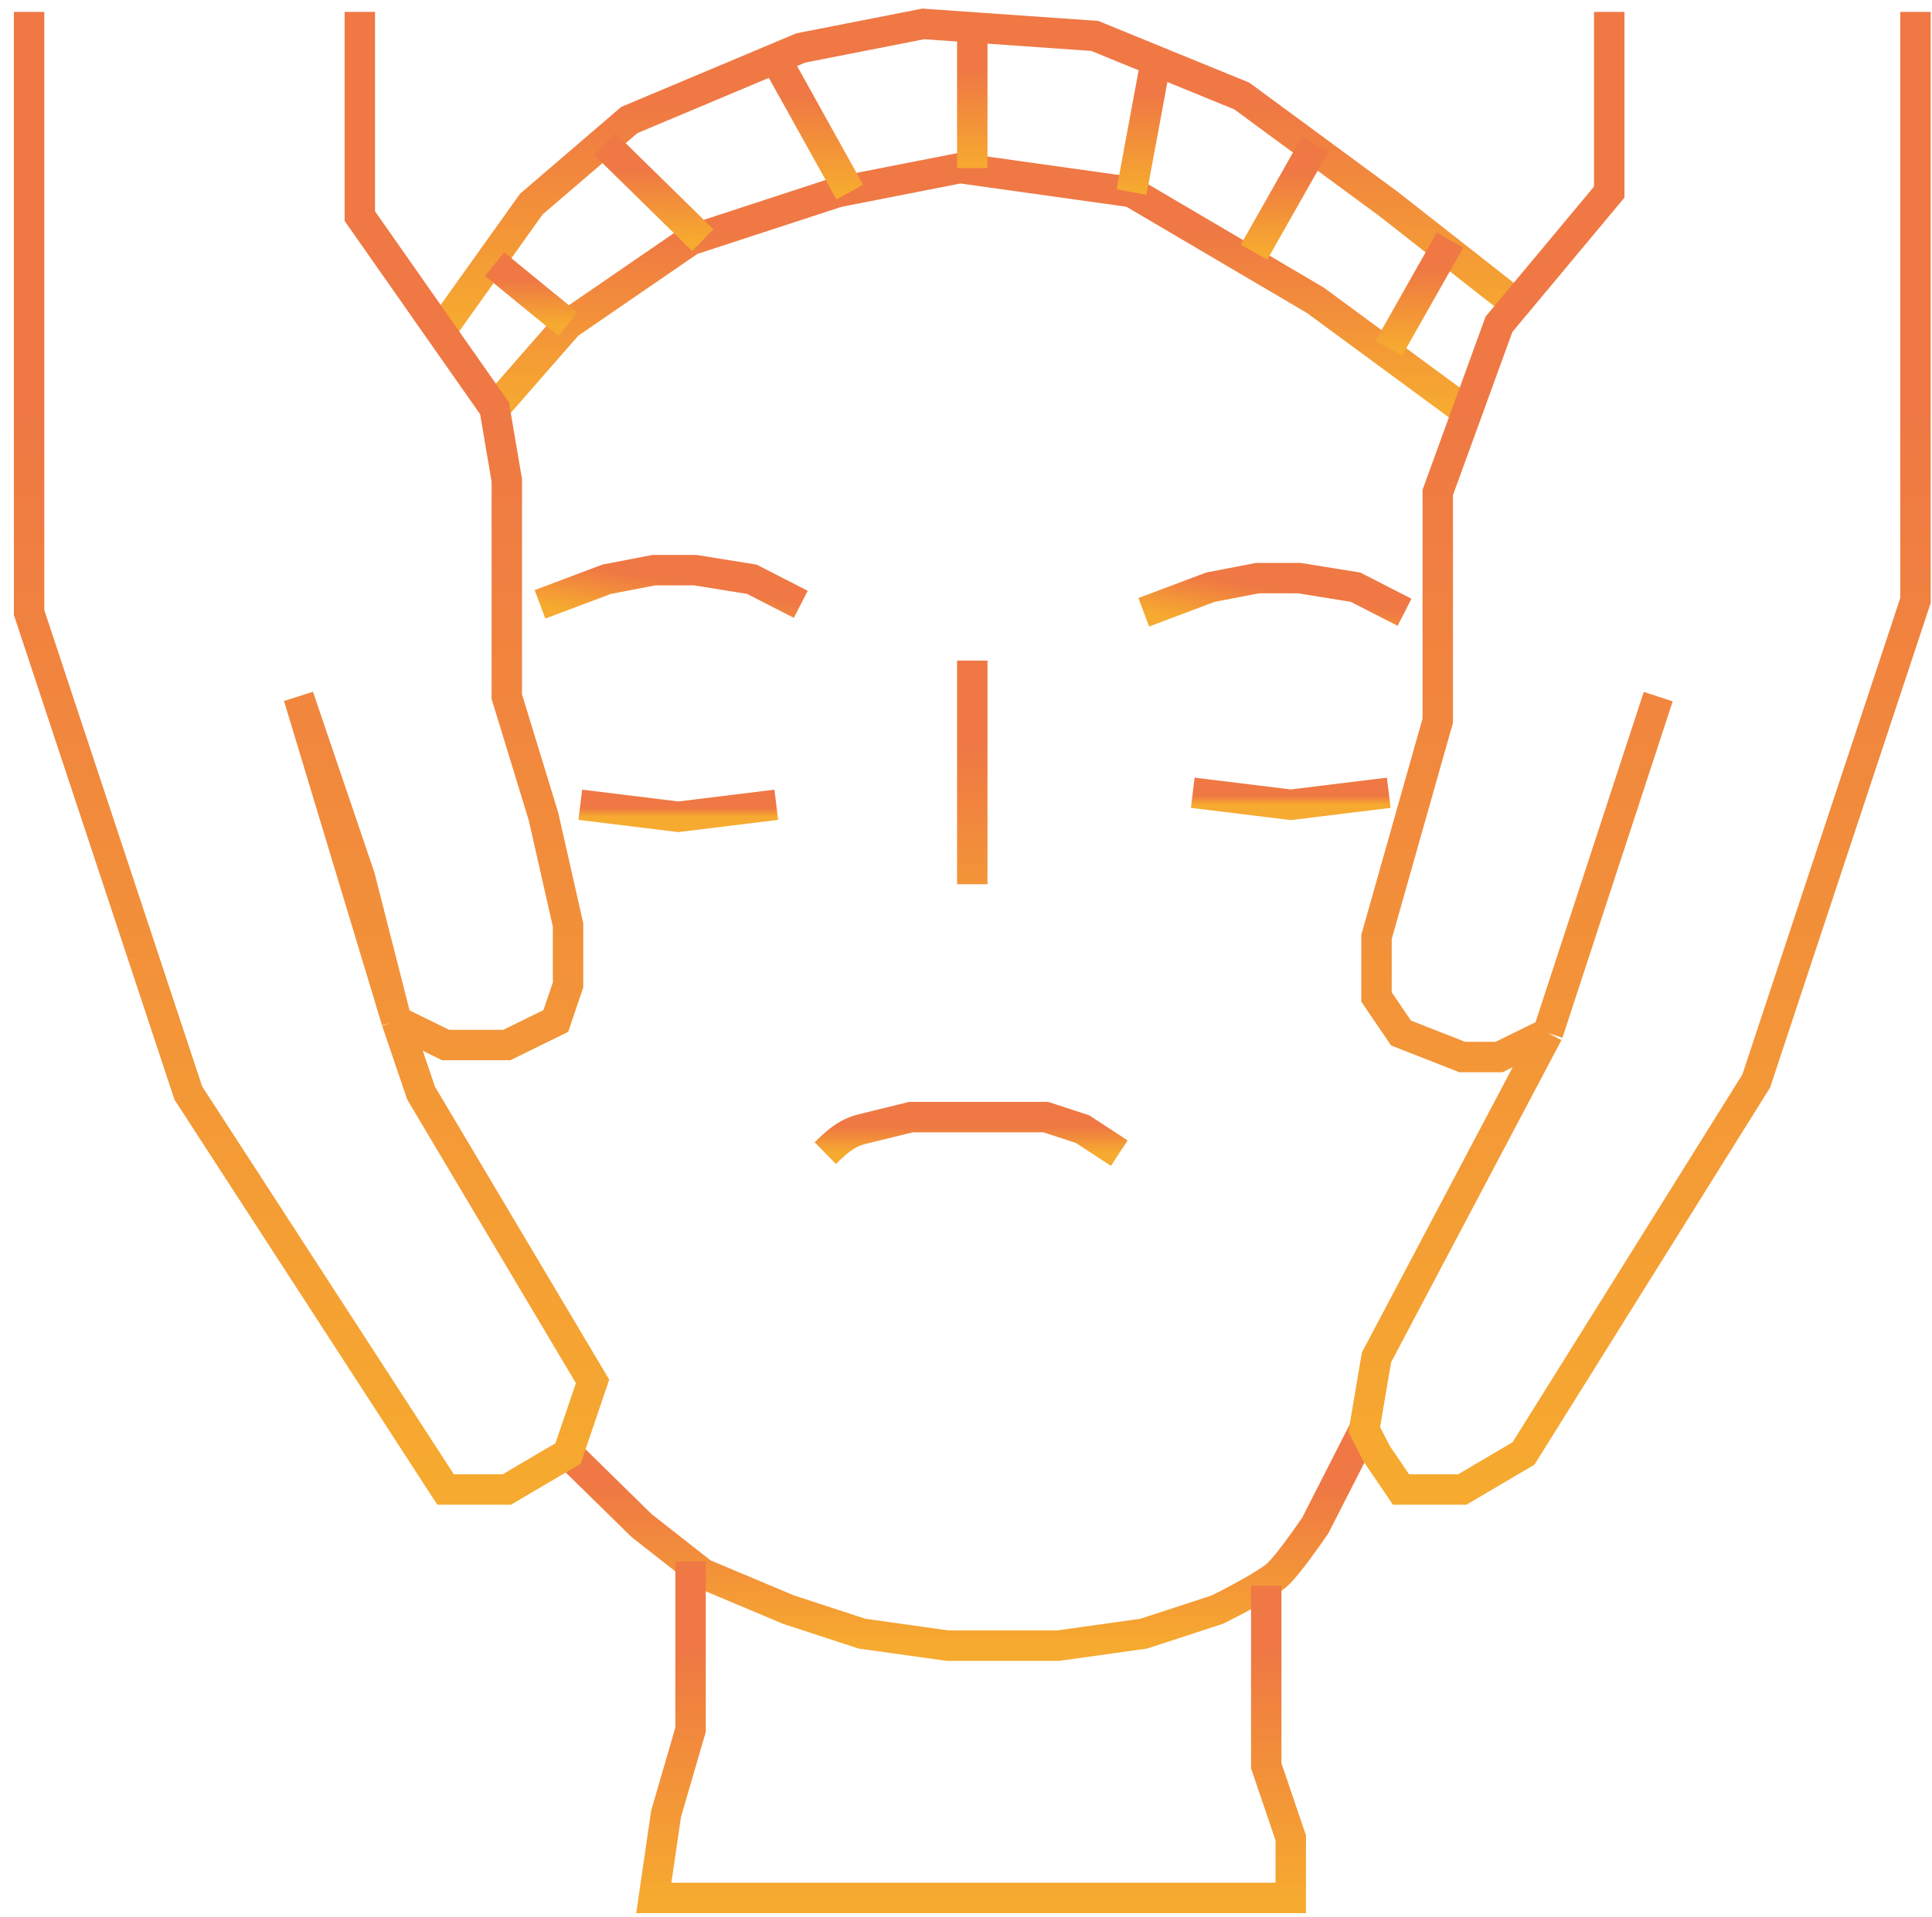
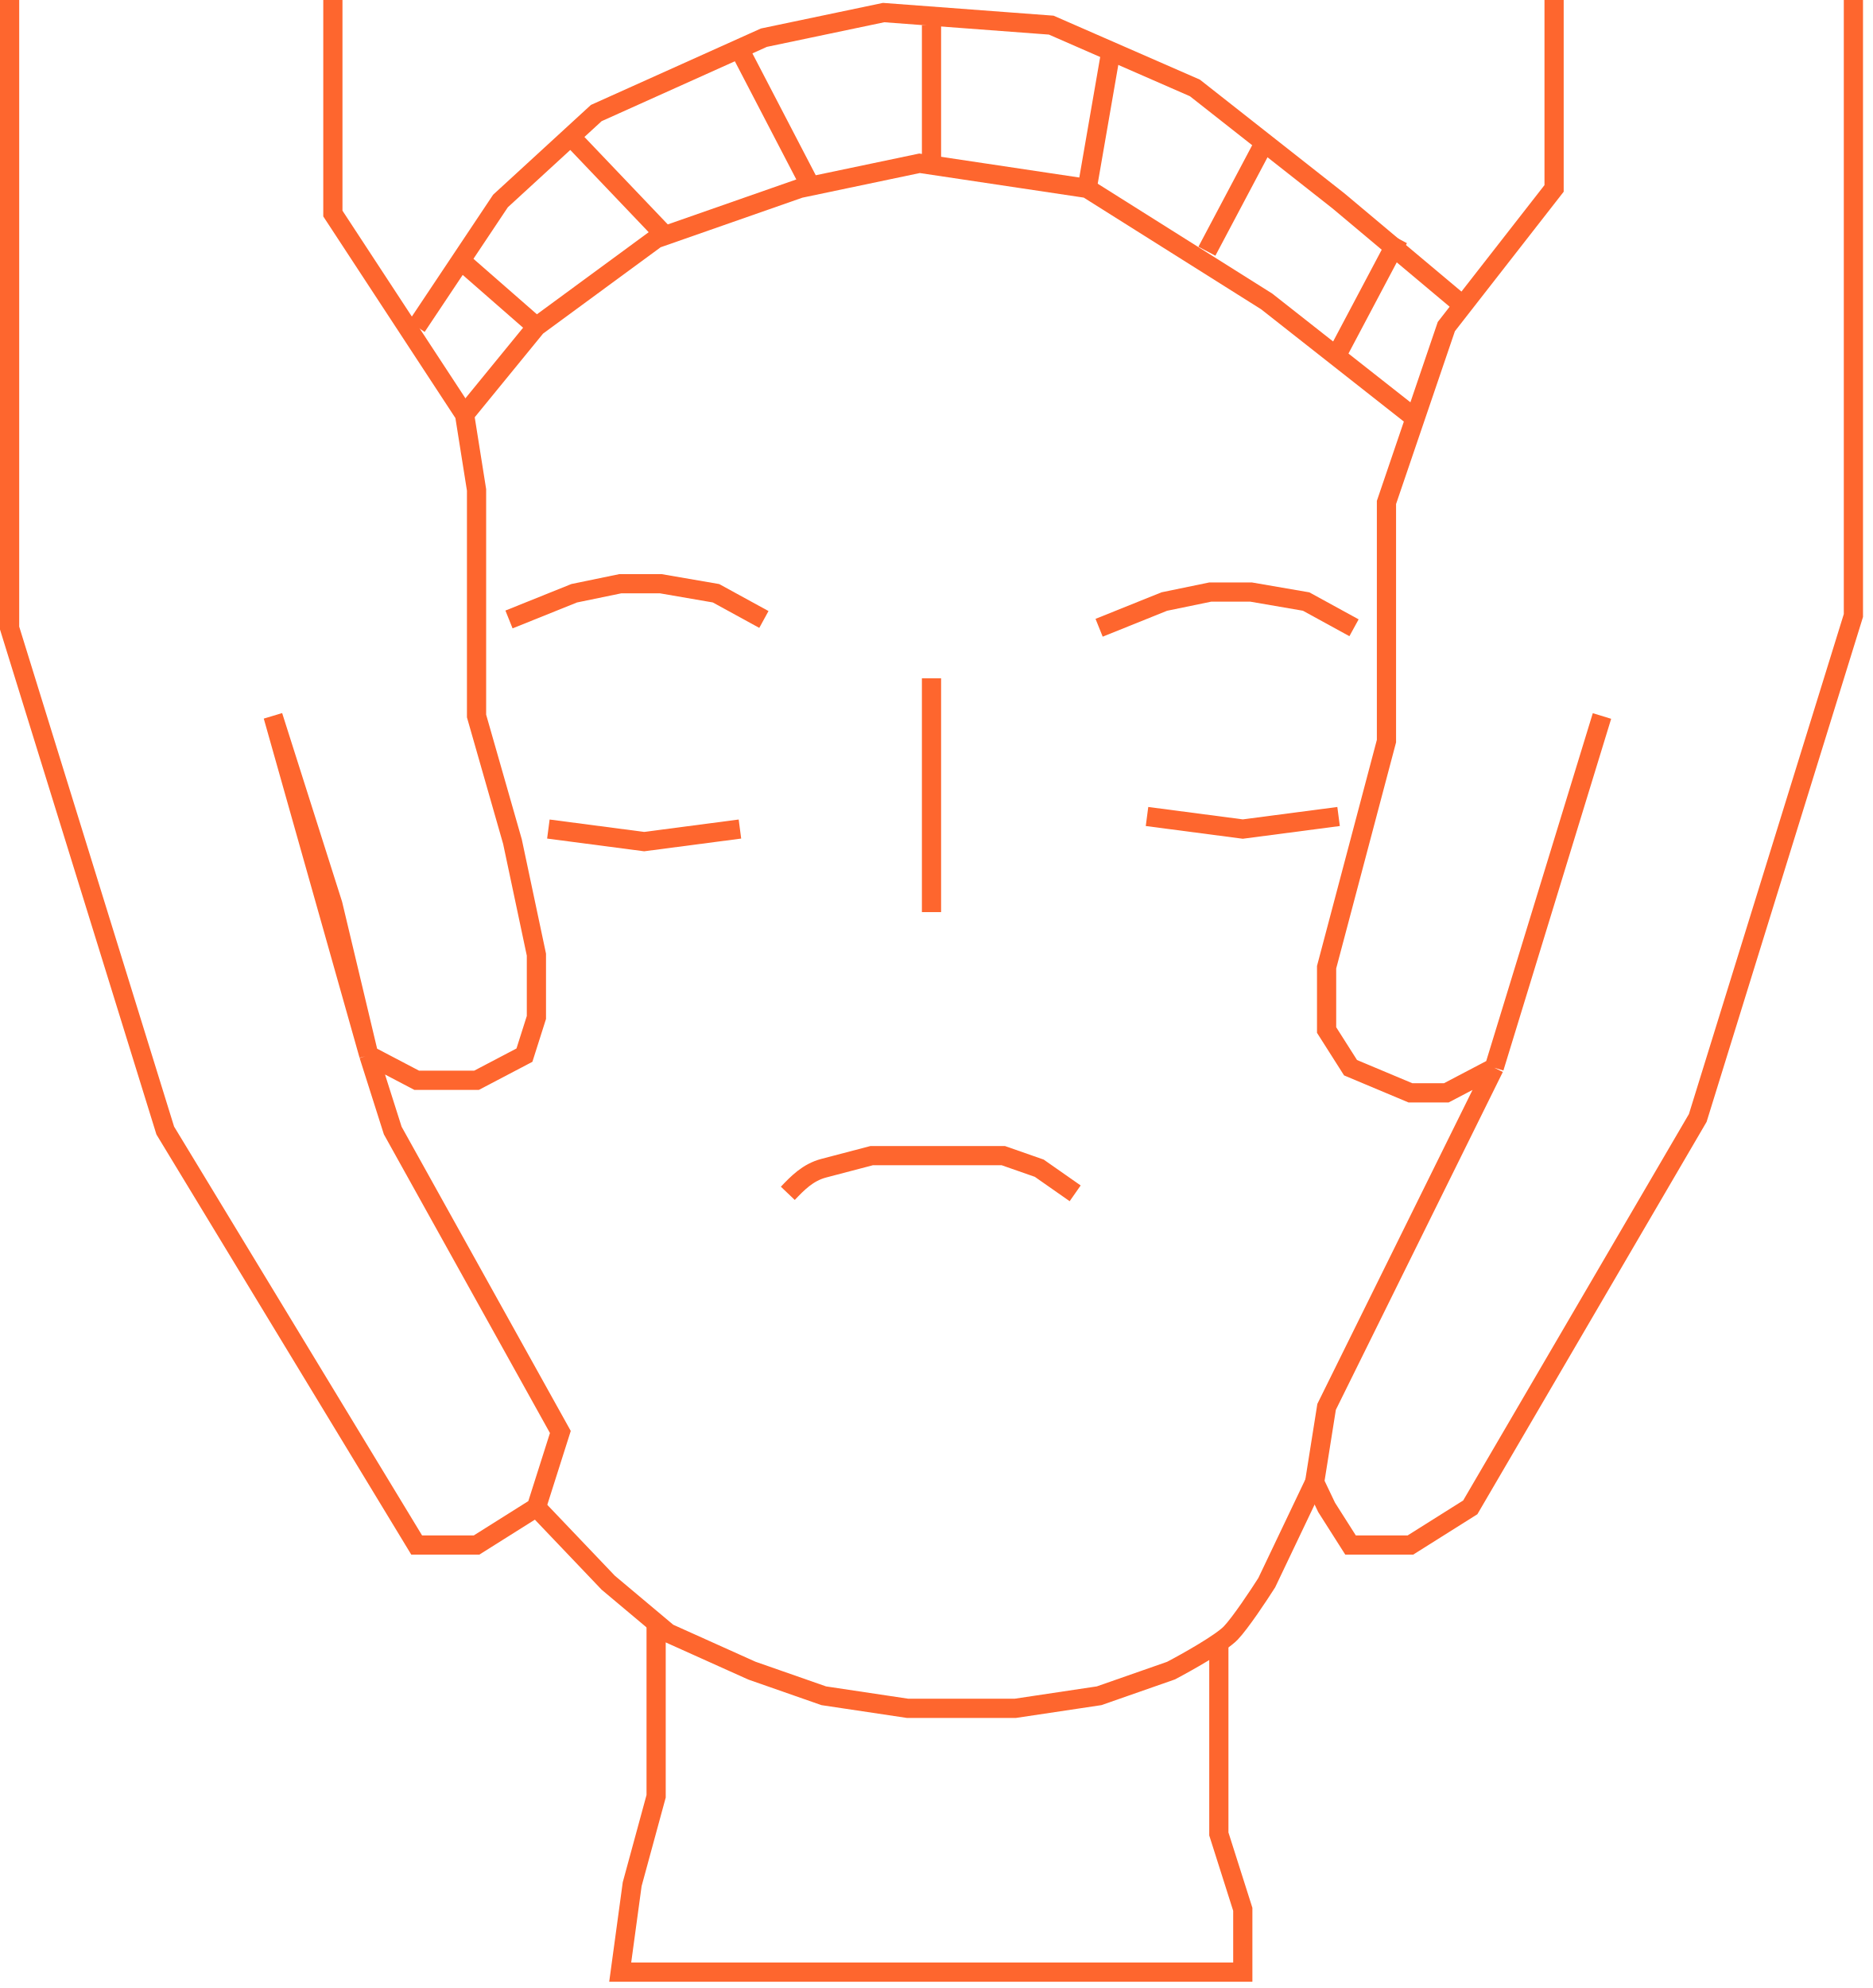
- <svg xmlns="http://www.w3.org/2000/svg" width="127" height="126" viewBox="0 0 127 126" fill="none">
-   <path d="M37.342 95.559L42.173 100.298L46.199 103.458L51.835 105.827L56.666 107.407L62.302 108.196H69.549L75.185 107.407L80.016 105.827C81.09 105.3 83.398 104.089 84.042 103.458C84.687 102.826 85.921 101.088 86.458 100.298L89.679 93.98" stroke="url(#paint0_linear)" stroke-width="2" />
-   <path d="M45.394 102.668V108.986V113.725L43.783 119.253L42.978 124.782H54.251H84.848V120.833L83.237 116.094V113.725V109.776V106.617V104.247" stroke="url(#paint1_linear)" stroke-width="2" />
-   <path d="M32.511 26.846L37.342 21.318L45.394 15.789L55.056 12.63L63.108 11.05L74.381 12.63L86.459 19.738L96.121 26.846" stroke="url(#paint2_linear)" stroke-width="2" />
-   <path d="M29.29 21.317L34.926 13.419L41.368 7.891L52.64 3.152L60.692 1.572L71.965 2.362L81.627 6.311L91.289 13.419L99.341 19.738" stroke="url(#paint3_linear)" stroke-width="2" />
-   <path d="M63.913 2.362V11.05" stroke="url(#paint4_linear)" stroke-width="2" />
-   <path d="M86.459 9.471L82.433 16.579" stroke="url(#paint5_linear)" stroke-width="2" />
-   <path d="M95.316 15.789L91.29 22.897" stroke="url(#paint6_linear)" stroke-width="2" />
-   <path d="M32.511 17.369L37.342 21.318" stroke="url(#paint7_linear)" stroke-width="2" />
-   <path d="M39.757 9.471L46.199 15.789" stroke="url(#paint8_linear)" stroke-width="2" />
-   <path d="M51.03 3.942L55.861 12.63M75.991 3.942L74.38 12.63" stroke="url(#paint9_linear)" stroke-width="2" />
-   <path d="M54.251 75.814C54.895 75.182 55.593 74.498 56.666 74.235L59.887 73.445H63.108H65.523H68.744L71.159 74.235L73.575 75.814" stroke="url(#paint10_linear)" stroke-width="2" />
-   <path d="M63.913 43.432V58.133" stroke="url(#paint11_linear)" stroke-width="2" />
-   <path d="M38.147 52.91L44.588 53.7L51.029 52.91" stroke="url(#paint12_linear)" stroke-width="2" />
-   <path d="M78.406 52.12L84.848 52.91L91.29 52.12" stroke="url(#paint13_linear)" stroke-width="2" />
-   <path d="M23.653 0.783V14.209L32.51 26.846L33.315 31.585V38.693V45.801L35.731 53.7L37.341 60.808V64.757L36.536 67.126L33.315 68.706H29.29L26.069 67.126M26.069 67.126L23.653 57.649L19.627 45.801L26.069 67.126ZM26.069 67.126L27.679 71.865L38.952 90.82L37.341 95.559L33.315 97.929H29.29L12.38 71.865L1.913 40.273V0.783" stroke="url(#paint14_linear)" stroke-width="2" />
-   <path d="M105.783 0.783V12.63L98.537 21.318L94.511 32.375V47.381L90.485 61.598V65.547L92.095 67.916L96.121 69.496H98.537L101.757 67.916M101.757 67.916L109.004 45.801M101.757 67.916L90.485 89.241L89.679 93.98L90.485 95.559L92.095 97.929H96.121L100.147 95.559L115.445 71.075L125.913 39.483V0.783" stroke="url(#paint15_linear)" stroke-width="2" />
-   <path d="M35.498 39.732L39.882 38.083L42.978 37.486L45.712 37.486L49.419 38.083L52.64 39.732" stroke="url(#paint16_linear)" stroke-width="2" />
-   <path d="M75.185 40.255L79.569 38.605L82.665 38.008L85.399 38.008L89.106 38.605L92.327 40.255" stroke="url(#paint17_linear)" stroke-width="2" />
-   <defs>
-     <linearGradient id="paint0_linear" x1="63.51" y1="93.98" x2="63.51" y2="108.196" gradientUnits="userSpaceOnUse">
-       <stop offset="0.266" stop-color="#EF7844" />
-       <stop offset="1" stop-color="#F6AA2F" />
-     </linearGradient>
-     <linearGradient id="paint1_linear" x1="63.913" y1="102.668" x2="63.913" y2="124.782" gradientUnits="userSpaceOnUse">
-       <stop offset="0.266" stop-color="#EF7844" />
-       <stop offset="1" stop-color="#F6AA2F" />
-     </linearGradient>
-     <linearGradient id="paint2_linear" x1="64.316" y1="11.05" x2="64.316" y2="26.846" gradientUnits="userSpaceOnUse">
-       <stop offset="0.266" stop-color="#EF7844" />
-       <stop offset="1" stop-color="#F6AA2F" />
-     </linearGradient>
-     <linearGradient id="paint3_linear" x1="64.316" y1="1.572" x2="64.316" y2="21.317" gradientUnits="userSpaceOnUse">
-       <stop offset="0.266" stop-color="#EF7844" />
-       <stop offset="1" stop-color="#F6AA2F" />
-     </linearGradient>
-     <linearGradient id="paint4_linear" x1="64.413" y1="2.362" x2="64.413" y2="11.05" gradientUnits="userSpaceOnUse">
-       <stop offset="0.266" stop-color="#EF7844" />
-       <stop offset="1" stop-color="#F6AA2F" />
-     </linearGradient>
-     <linearGradient id="paint5_linear" x1="84.446" y1="9.471" x2="84.446" y2="16.579" gradientUnits="userSpaceOnUse">
-       <stop offset="0.266" stop-color="#EF7844" />
-       <stop offset="1" stop-color="#F6AA2F" />
-     </linearGradient>
-     <linearGradient id="paint6_linear" x1="93.302" y1="15.789" x2="93.302" y2="22.897" gradientUnits="userSpaceOnUse">
-       <stop offset="0.266" stop-color="#EF7844" />
-       <stop offset="1" stop-color="#F6AA2F" />
-     </linearGradient>
-     <linearGradient id="paint7_linear" x1="34.926" y1="17.369" x2="34.926" y2="21.318" gradientUnits="userSpaceOnUse">
-       <stop offset="0.266" stop-color="#EF7844" />
-       <stop offset="1" stop-color="#F6AA2F" />
-     </linearGradient>
-     <linearGradient id="paint8_linear" x1="42.978" y1="9.471" x2="42.978" y2="15.789" gradientUnits="userSpaceOnUse">
-       <stop offset="0.266" stop-color="#EF7844" />
-       <stop offset="1" stop-color="#F6AA2F" />
-     </linearGradient>
-     <linearGradient id="paint9_linear" x1="63.51" y1="3.942" x2="63.51" y2="12.63" gradientUnits="userSpaceOnUse">
-       <stop offset="0.266" stop-color="#EF7844" />
-       <stop offset="1" stop-color="#F6AA2F" />
-     </linearGradient>
-     <linearGradient id="paint10_linear" x1="63.913" y1="73.445" x2="63.913" y2="75.814" gradientUnits="userSpaceOnUse">
-       <stop offset="0.266" stop-color="#EF7844" />
-       <stop offset="1" stop-color="#F6AA2F" />
-     </linearGradient>
-     <linearGradient id="paint11_linear" x1="64.413" y1="43.432" x2="64.413" y2="64.757" gradientUnits="userSpaceOnUse">
-       <stop offset="0.266" stop-color="#EF7844" />
-       <stop offset="1" stop-color="#F6AA2F" />
-     </linearGradient>
-     <linearGradient id="paint12_linear" x1="44.588" y1="52.91" x2="44.588" y2="53.7" gradientUnits="userSpaceOnUse">
-       <stop offset="0.266" stop-color="#EF7844" />
-       <stop offset="1" stop-color="#F6AA2F" />
-     </linearGradient>
-     <linearGradient id="paint13_linear" x1="84.848" y1="52.12" x2="84.848" y2="52.91" gradientUnits="userSpaceOnUse">
-       <stop offset="0.266" stop-color="#EF7844" />
-       <stop offset="1" stop-color="#F6AA2F" />
-     </linearGradient>
-     <linearGradient id="paint14_linear" x1="20.432" y1="0.783" x2="20.432" y2="97.929" gradientUnits="userSpaceOnUse">
-       <stop offset="0.266" stop-color="#EF7844" />
-       <stop offset="1" stop-color="#F6AA2F" />
-     </linearGradient>
-     <linearGradient id="paint15_linear" x1="107.796" y1="0.783" x2="107.796" y2="97.929" gradientUnits="userSpaceOnUse">
-       <stop offset="0.266" stop-color="#EF7844" />
-       <stop offset="1" stop-color="#F6AA2F" />
-     </linearGradient>
-     <linearGradient id="paint16_linear" x1="44.517" y1="37.237" x2="43.837" y2="41.172" gradientUnits="userSpaceOnUse">
-       <stop offset="0.266" stop-color="#EF7844" />
-       <stop offset="1" stop-color="#F6AA2F" />
-     </linearGradient>
-     <linearGradient id="paint17_linear" x1="84.204" y1="37.759" x2="83.525" y2="41.694" gradientUnits="userSpaceOnUse">
-       <stop offset="0.266" stop-color="#EF7844" />
-       <stop offset="1" stop-color="#F6AA2F" />
-     </linearGradient>
-   </defs>
+ <svg xmlns="http://www.w3.org/2000/svg" width="195" height="207" viewBox="0 0 195 207" fill="none">
+   <path d="M55.867 156.952L63.349 164.799L69.584 170.031L78.312 173.955L85.794 176.571L94.523 177.879H105.746L114.475 176.571L121.957 173.955C123.62 173.083 127.195 171.078 128.192 170.031C129.19 168.985 131.102 166.107 131.933 164.799L136.921 154.336" stroke="#FE662E" stroke-width="2" />
+   <path d="M68.337 168.724V179.187V187.035L65.843 196.19L64.596 205.346H82.054H129.439V198.806L126.945 190.959V187.035V180.495V175.263V171.34" stroke="#FE662E" stroke-width="2" />
+   <path d="M48.385 43.161L55.867 34.006L68.337 24.85L83.301 19.618L95.771 17.002L113.229 19.618L131.933 31.39L146.897 43.161" stroke="#FE662E" stroke-width="2" />
+   <path d="M43.398 34.007L52.126 20.928L62.102 11.772L79.56 3.924L92.03 1.309L109.488 2.617L124.452 9.156L139.416 20.928L151.886 31.391" stroke="#FE662E" stroke-width="2" />
+   <path d="M97.018 2.616V17.003" stroke="#FE662E" stroke-width="2" />
+   <path d="M131.936 14.388L125.701 26.159" stroke="#FE662E" stroke-width="2" />
+   <path d="M145.65 24.851L139.415 36.622" stroke="#FE662E" stroke-width="2" />
+   <path d="M48.385 27.467L55.867 34.007" stroke="#FE662E" stroke-width="2" />
+   <path d="M59.608 14.388L69.584 24.851" stroke="#FE662E" stroke-width="2" />
+   <path d="M77.067 5.232L84.549 19.619M115.723 5.232L113.229 19.619" stroke="#FE662E" stroke-width="2" />
+   <path d="M82.053 124.255C83.051 123.209 84.132 122.075 85.794 121.639L90.782 120.331H95.77H99.511H104.499L108.24 121.639L111.981 124.255" stroke="#FE662E" stroke-width="2" />
+   <path d="M97.018 70.63V94.974" stroke="#FE662E" stroke-width="2" />
+   <path d="M57.114 86.324L67.09 87.632L77.066 86.324" stroke="#FE662E" stroke-width="2" />
+   <path d="M119.464 85.018L129.44 86.326L139.416 85.018" stroke="#FE662E" stroke-width="2" />
+   <path d="M34.669 0V22.235L48.386 43.162L49.633 51.01V62.781V74.552L53.374 87.632L55.868 99.403V105.943L54.621 109.867L49.633 112.483H43.398L38.41 109.867M38.41 109.867L34.669 94.172L28.434 74.552L38.41 109.867ZM38.41 109.867L40.904 117.714L58.362 149.105L55.868 156.953L49.633 160.876H43.398L17.211 117.714L1 65.397V0" stroke="#FE662E" stroke-width="2" />
+   <path d="M161.861 0V19.619L150.638 34.006L144.403 52.318V77.168L138.168 100.711V107.251L140.662 111.175L146.897 113.791H150.638L155.626 111.175M155.626 111.175L166.849 74.552M155.626 111.175L138.168 146.489L136.921 154.337L138.168 156.953L140.662 160.876H146.897L153.132 156.953L176.825 116.407L193.036 64.089V0" stroke="#FE662E" stroke-width="2" />
+   <path d="M53.013 64.502L59.802 61.772L64.597 60.782L68.831 60.782L74.573 61.772L79.561 64.502" stroke="#FE662E" stroke-width="2" />
+   <path d="M114.475 65.366L121.264 62.635L126.059 61.646L130.294 61.646L136.036 62.635L141.024 65.366" stroke="#FE662E" stroke-width="2" />
</svg>
